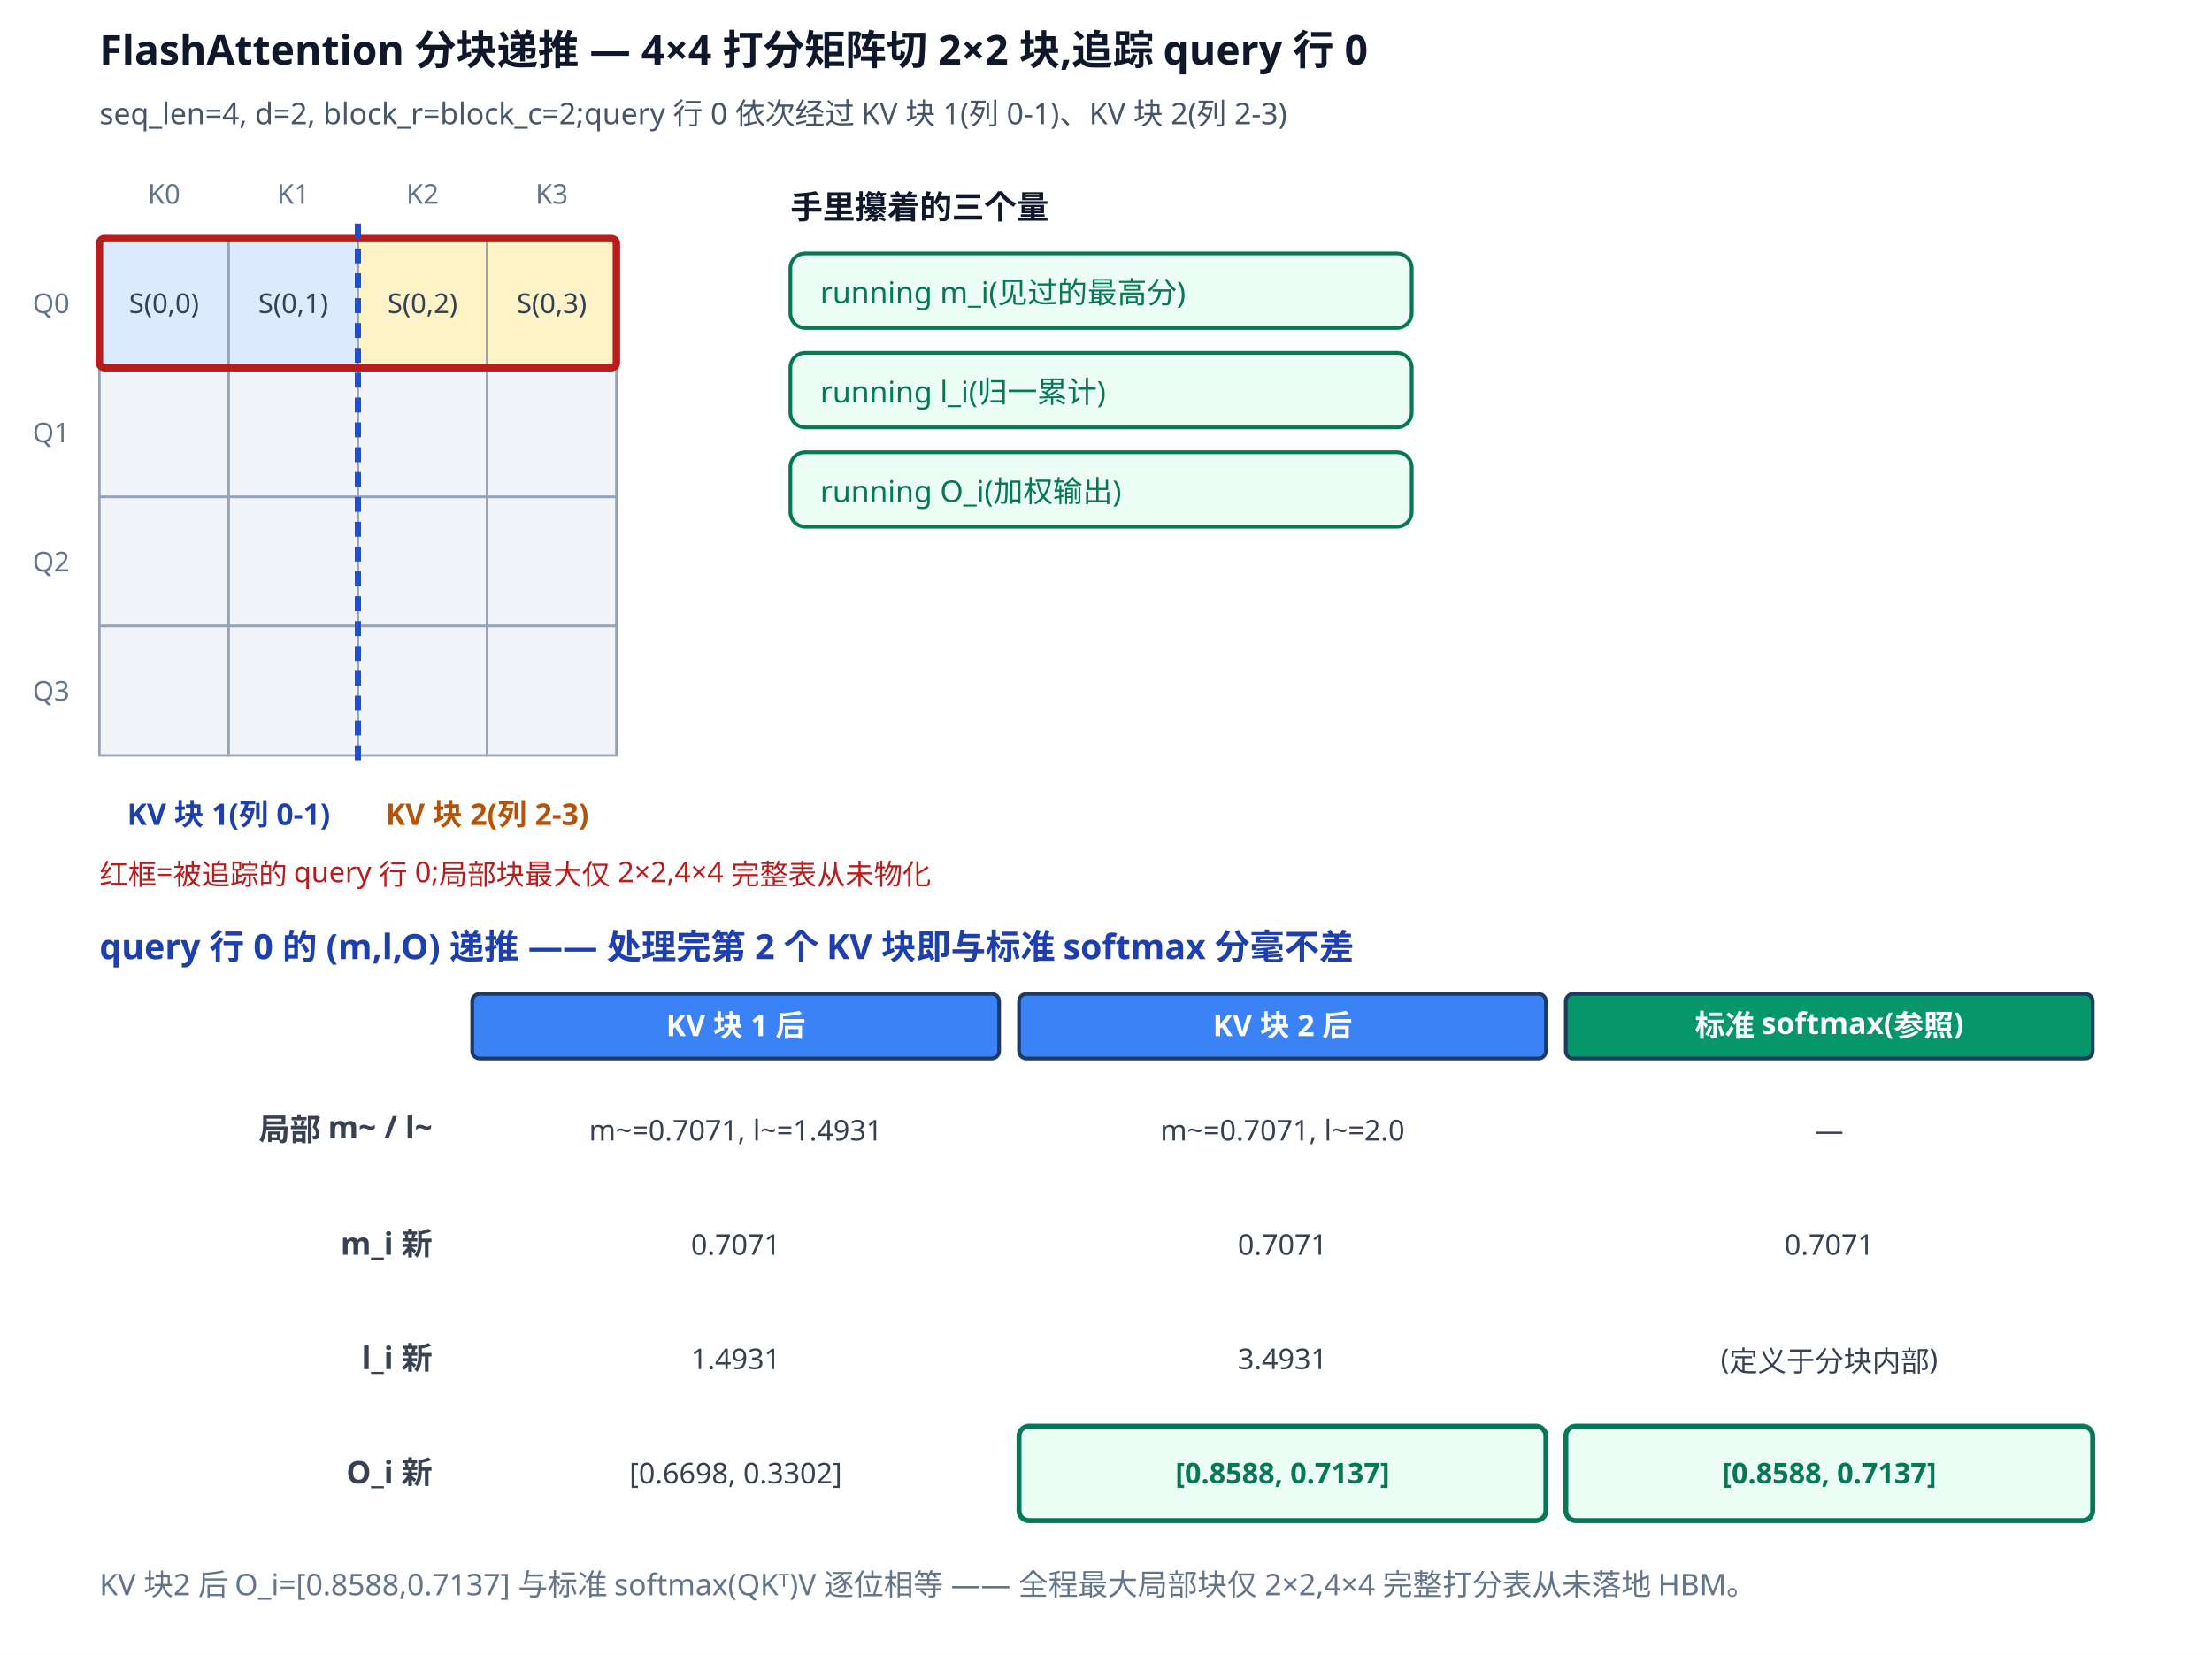
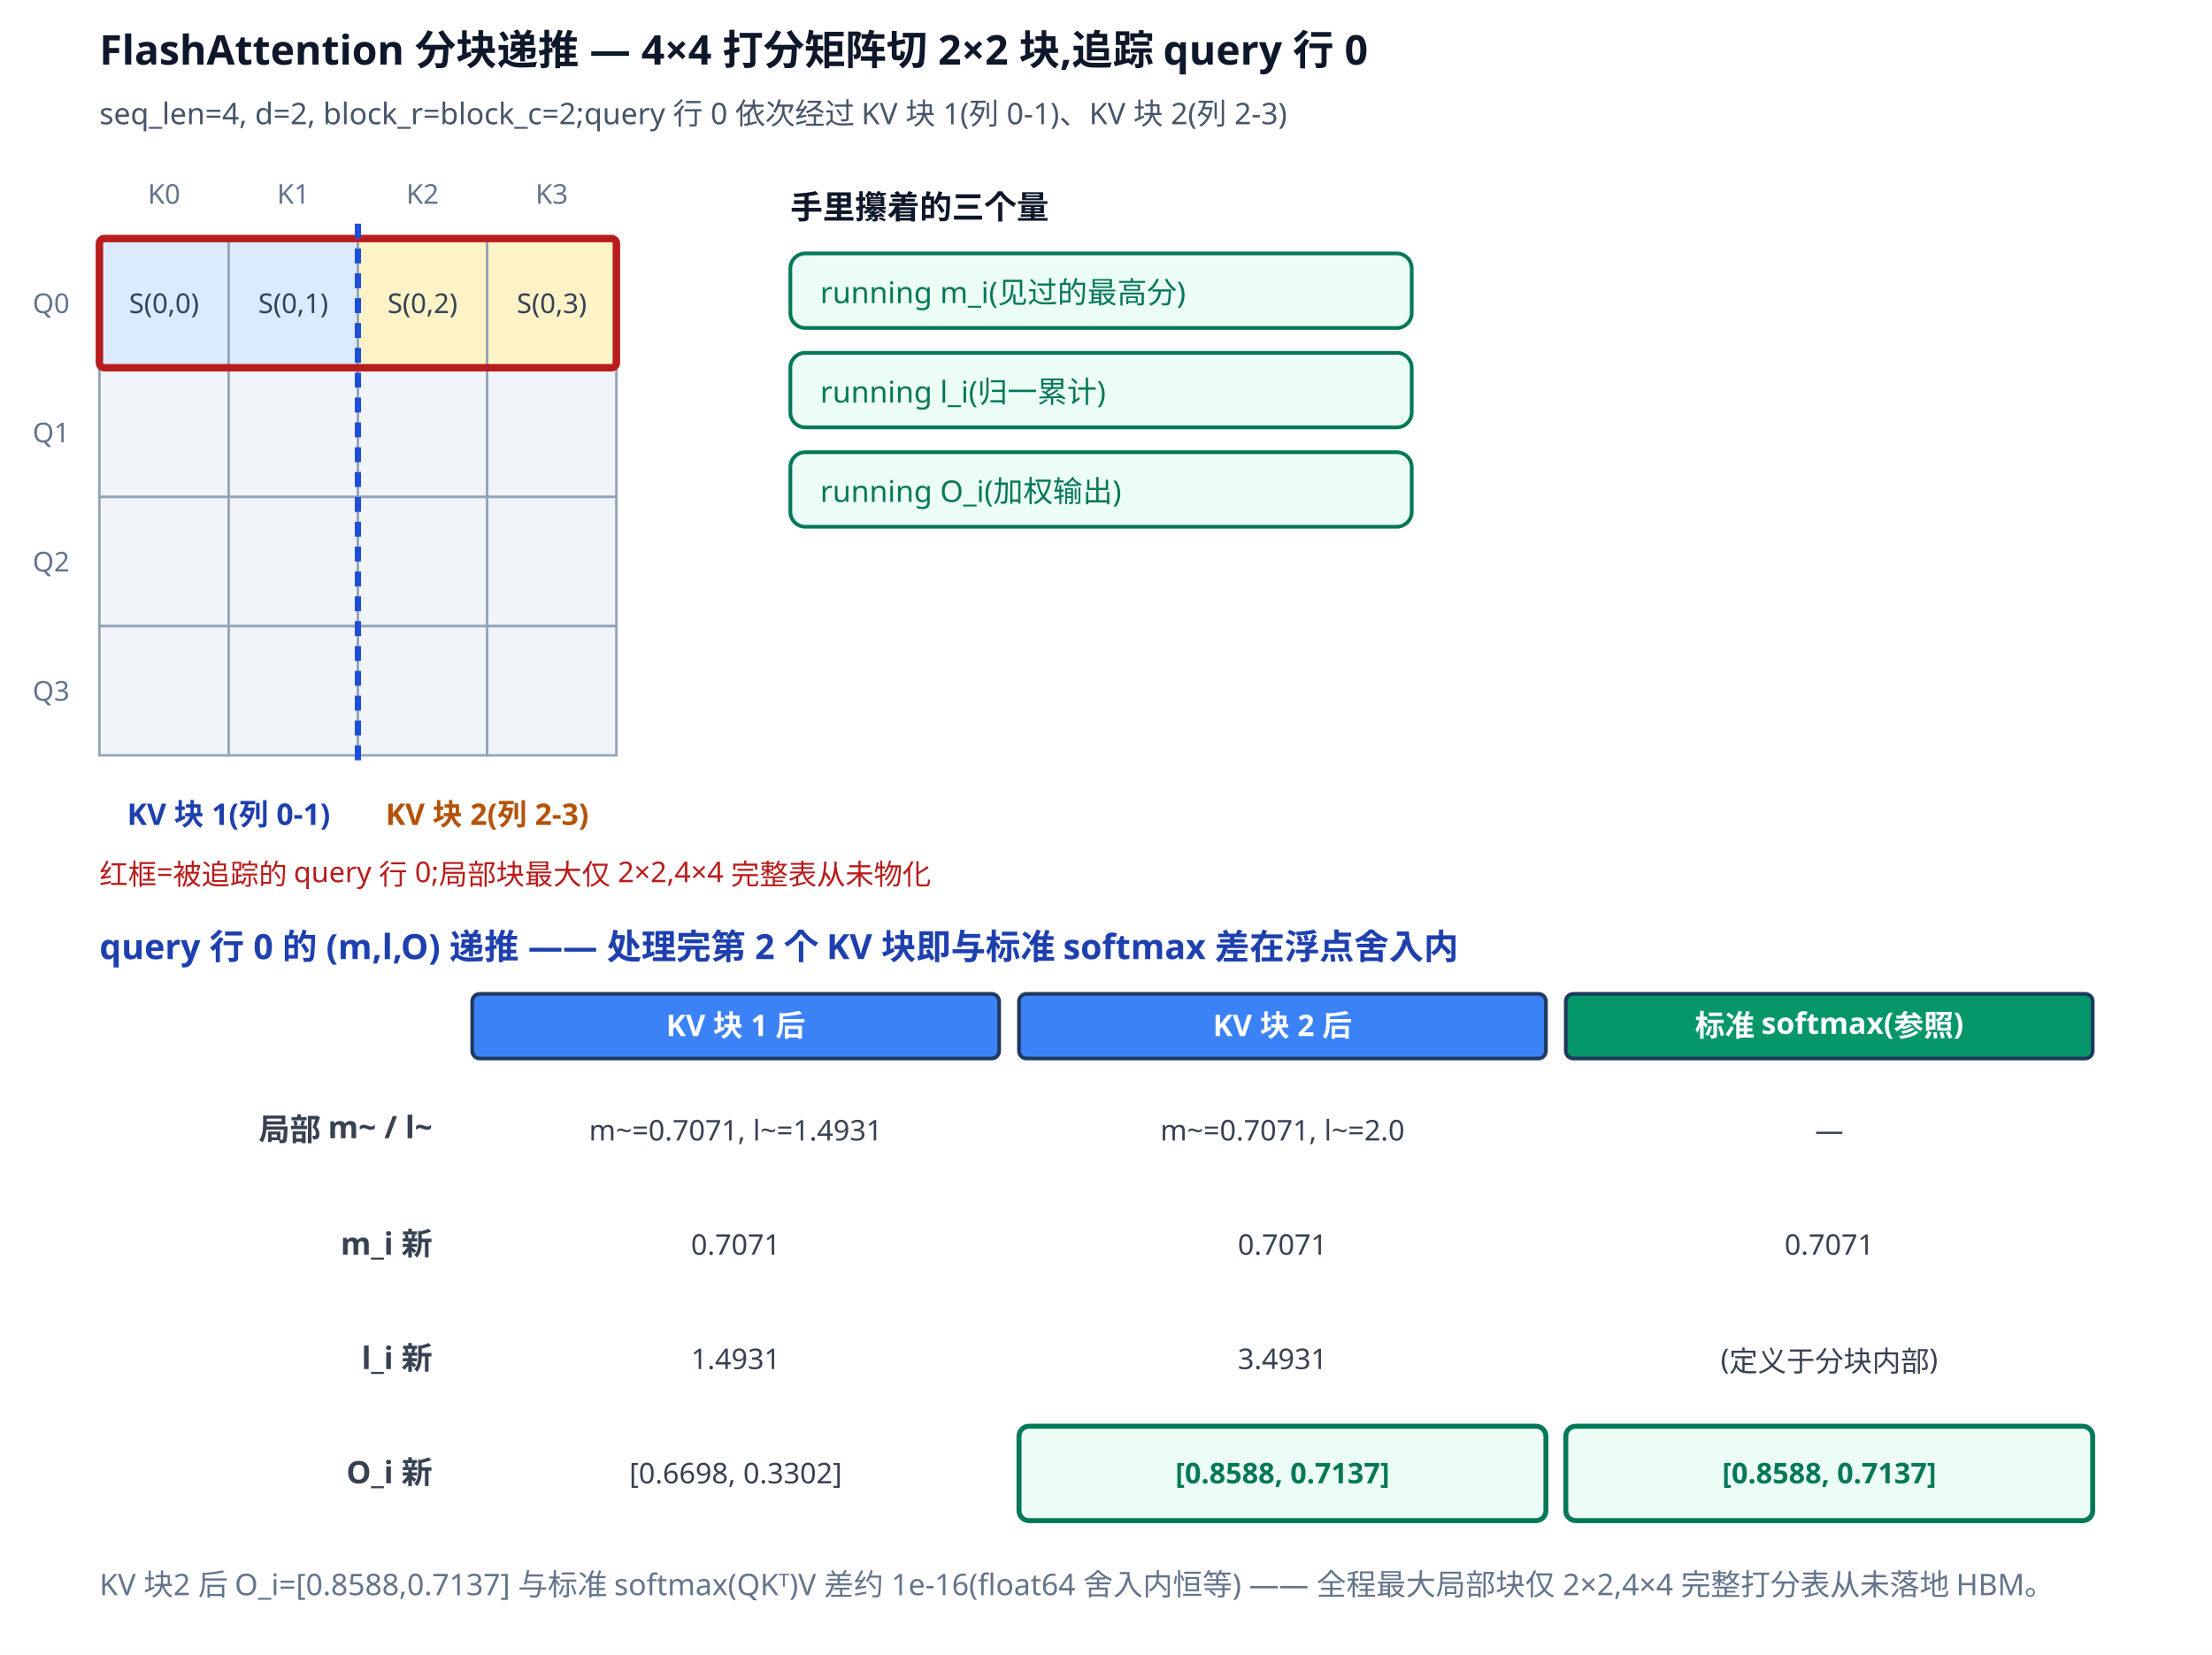
<svg xmlns="http://www.w3.org/2000/svg" viewBox="0 0 890 666">
  <defs>
    <marker id="a" viewBox="0 0 10 6" refX="9" refY="3" markerWidth="7" markerHeight="5" orient="auto">
      <path d="M0,0 L10,3 L0,6 Z" fill="#64748b" />
    </marker>
  </defs>
  <rect width="890" height="666" fill="white" />
  <text x="40" y="26" font-family="sans-serif" font-size="16.5" font-weight="bold" fill="#0f172a">FlashAttention 分块递推 — 4×4 打分矩阵切 2×2 块,追踪 query 行 0</text>
  <text x="40" y="50" font-family="sans-serif" font-size="12" fill="#475569">seq_len=4, d=2, block_r=block_c=2;query 行 0 依次经过 KV 块 1(列 0-1)、KV 块 2(列 2-3)</text>
  <rect x="40" y="96" width="52" height="52" fill="#dbeafe" stroke="#94a3b8" stroke-width="1" />
  <text x="66.0" y="126.0" text-anchor="middle" font-family="sans-serif" font-size="11" fill="#334155">S(0,0)</text>
  <rect x="92" y="96" width="52" height="52" fill="#dbeafe" stroke="#94a3b8" stroke-width="1" />
  <text x="118.0" y="126.0" text-anchor="middle" font-family="sans-serif" font-size="11" fill="#334155">S(0,1)</text>
  <rect x="144" y="96" width="52" height="52" fill="#fef3c7" stroke="#94a3b8" stroke-width="1" />
  <text x="170.0" y="126.0" text-anchor="middle" font-family="sans-serif" font-size="11" fill="#334155">S(0,2)</text>
  <rect x="196" y="96" width="52" height="52" fill="#fef3c7" stroke="#94a3b8" stroke-width="1" />
  <text x="222.0" y="126.0" text-anchor="middle" font-family="sans-serif" font-size="11" fill="#334155">S(0,3)</text>
  <rect x="40" y="148" width="52" height="52" fill="#f1f5f9" stroke="#94a3b8" stroke-width="1" />
  <rect x="92" y="148" width="52" height="52" fill="#f1f5f9" stroke="#94a3b8" stroke-width="1" />
  <rect x="144" y="148" width="52" height="52" fill="#f1f5f9" stroke="#94a3b8" stroke-width="1" />
  <rect x="196" y="148" width="52" height="52" fill="#f1f5f9" stroke="#94a3b8" stroke-width="1" />
  <rect x="40" y="200" width="52" height="52" fill="#f1f5f9" stroke="#94a3b8" stroke-width="1" />
  <rect x="92" y="200" width="52" height="52" fill="#f1f5f9" stroke="#94a3b8" stroke-width="1" />
  <rect x="144" y="200" width="52" height="52" fill="#f1f5f9" stroke="#94a3b8" stroke-width="1" />
  <rect x="196" y="200" width="52" height="52" fill="#f1f5f9" stroke="#94a3b8" stroke-width="1" />
  <rect x="40" y="252" width="52" height="52" fill="#f1f5f9" stroke="#94a3b8" stroke-width="1" />
  <rect x="92" y="252" width="52" height="52" fill="#f1f5f9" stroke="#94a3b8" stroke-width="1" />
  <rect x="144" y="252" width="52" height="52" fill="#f1f5f9" stroke="#94a3b8" stroke-width="1" />
  <rect x="196" y="252" width="52" height="52" fill="#f1f5f9" stroke="#94a3b8" stroke-width="1" />
  <rect x="40" y="96" width="208" height="52" fill="none" stroke="#b91c1c" stroke-width="3" rx="2" />
  <line x1="144" y1="90" x2="144" y2="310" stroke="#1d4ed8" stroke-width="2.5" stroke-dasharray="6,4" />
  <text x="66.0" y="82" text-anchor="middle" font-family="sans-serif" font-size="11" fill="#64748b">K0</text>
  <text x="118.0" y="82" text-anchor="middle" font-family="sans-serif" font-size="11" fill="#64748b">K1</text>
  <text x="170.0" y="82" text-anchor="middle" font-family="sans-serif" font-size="11" fill="#64748b">K2</text>
  <text x="222.0" y="82" text-anchor="middle" font-family="sans-serif" font-size="11" fill="#64748b">K3</text>
  <text x="28" y="126.0" text-anchor="end" font-family="sans-serif" font-size="11" fill="#64748b">Q0</text>
  <text x="28" y="178.0" text-anchor="end" font-family="sans-serif" font-size="11" fill="#64748b">Q1</text>
  <text x="28" y="230.0" text-anchor="end" font-family="sans-serif" font-size="11" fill="#64748b">Q2</text>
  <text x="28" y="282.0" text-anchor="end" font-family="sans-serif" font-size="11" fill="#64748b">Q3</text>
  <text x="92" y="332" text-anchor="middle" font-family="sans-serif" font-size="12" font-weight="bold" fill="#1e40af">KV 块 1(列 0-1)</text>
  <text x="196" y="332" text-anchor="middle" font-family="sans-serif" font-size="12" font-weight="bold" fill="#b45309">KV 块 2(列 2-3)</text>
  <text x="40" y="356" font-family="sans-serif" font-size="11.5" fill="#b91c1c">红框=被追踪的 query 行 0;局部块最大仅 2×2,4×4 完整表从未物化</text>
  <text x="318" y="88" font-family="sans-serif" font-size="13" font-weight="bold" fill="#0f172a">手里攥着的三个量</text>
  <rect x="318" y="102" width="250" height="30" rx="6" fill="#ecfdf5" stroke="#047857" stroke-width="1.5" />
  <text x="330" y="122" font-family="sans-serif" font-size="12" fill="#047857">running m_i(见过的最高分)</text>
  <rect x="318" y="142" width="250" height="30" rx="6" fill="#ecfdf5" stroke="#047857" stroke-width="1.5" />
  <text x="330" y="162" font-family="sans-serif" font-size="12" fill="#047857">running l_i(归一累计)</text>
  <rect x="318" y="182" width="250" height="30" rx="6" fill="#ecfdf5" stroke="#047857" stroke-width="1.5" />
  <text x="330" y="202" font-family="sans-serif" font-size="12" fill="#047857">running O_i(加权输出)</text>
-   <text x="40" y="386" font-family="sans-serif" font-size="14" font-weight="bold" fill="#1e40af">query 行 0 的 (m,l,O) 递推 —— 处理完第 2 个 KV 块即与标准 softmax 分毫不差</text>
+   <text x="40" y="386" font-family="sans-serif" font-size="14" font-weight="bold" fill="#1e40af">query 行 0 的 (m,l,O) 递推 —— 处理完第 2 个 KV 块即与标准 softmax 差在浮点舍入内</text>
  <rect x="190" y="400" width="212" height="26" rx="3" fill="#3b82f6" stroke="#1e3a5f" stroke-width="1.5" />
  <text x="296.0" y="417.0" text-anchor="middle" font-family="sans-serif" font-size="12" fill="white" font-weight="bold">KV 块 1 后</text>
  <rect x="410" y="400" width="212" height="26" rx="3" fill="#3b82f6" stroke="#1e3a5f" stroke-width="1.5" />
  <text x="516.0" y="417.0" text-anchor="middle" font-family="sans-serif" font-size="12" fill="white" font-weight="bold">KV 块 2 后</text>
  <rect x="630" y="400" width="212" height="26" rx="3" fill="#059669" stroke="#1e3a5f" stroke-width="1.5" />
  <text x="736.0" y="417.0" text-anchor="middle" font-family="sans-serif" font-size="12" fill="white" font-weight="bold">标准 softmax(参照)</text>
  <text x="174" y="459.0" text-anchor="end" font-family="sans-serif" font-size="12.5" font-weight="bold" fill="#374151">局部 m~ / l~</text>
  <text x="296.0" y="459.0" text-anchor="middle" font-family="sans-serif" font-size="11.5" fill="#374151">m~=0.7071, l~=1.4931</text>
  <text x="516.0" y="459.0" text-anchor="middle" font-family="sans-serif" font-size="11.5" fill="#374151">m~=0.7071, l~=2.0</text>
  <text x="736.0" y="459.0" text-anchor="middle" font-family="sans-serif" font-size="11.5" fill="#374151">—</text>
  <text x="174" y="505.0" text-anchor="end" font-family="sans-serif" font-size="12.5" font-weight="bold" fill="#374151">m_i 新</text>
  <text x="296.0" y="505.0" text-anchor="middle" font-family="sans-serif" font-size="11.5" fill="#374151">0.7071</text>
  <text x="516.0" y="505.0" text-anchor="middle" font-family="sans-serif" font-size="11.5" fill="#374151">0.7071</text>
  <text x="736.0" y="505.0" text-anchor="middle" font-family="sans-serif" font-size="11.5" fill="#374151">0.7071</text>
  <text x="174" y="551.0" text-anchor="end" font-family="sans-serif" font-size="12.5" font-weight="bold" fill="#374151">l_i 新</text>
  <text x="296.0" y="551.0" text-anchor="middle" font-family="sans-serif" font-size="11.5" fill="#374151">1.4931</text>
  <text x="516.0" y="551.0" text-anchor="middle" font-family="sans-serif" font-size="11.5" fill="#374151">3.4931</text>
  <text x="736.0" y="551.0" text-anchor="middle" font-family="sans-serif" font-size="11.5" fill="#374151">(定义于分块内部)</text>
  <text x="174" y="597.0" text-anchor="end" font-family="sans-serif" font-size="12.5" font-weight="bold" fill="#374151">O_i 新</text>
  <text x="296.0" y="597.0" text-anchor="middle" font-family="sans-serif" font-size="11.5" fill="#374151">[0.6698, 0.3302]</text>
  <rect x="410" y="574" width="212" height="38" rx="4" fill="#ecfdf5" stroke="#047857" stroke-width="2" />
  <text x="516.0" y="597.0" text-anchor="middle" font-family="sans-serif" font-size="11.5" fill="#047857" font-weight="bold">[0.8588, 0.7137]</text>
  <rect x="630" y="574" width="212" height="38" rx="4" fill="#ecfdf5" stroke="#047857" stroke-width="2" />
  <text x="736.0" y="597.0" text-anchor="middle" font-family="sans-serif" font-size="11.5" fill="#047857" font-weight="bold">[0.8588, 0.7137]</text>
-   <text x="40" y="642" font-family="sans-serif" font-size="12" fill="#64748b">KV 块2 后 O_i=[0.8588,0.7137] 与标准 softmax(QKᵀ)V 逐位相等 —— 全程最大局部块仅 2×2,4×4 完整打分表从未落地 HBM。</text>
+   <text x="40" y="642" font-family="sans-serif" font-size="12" fill="#64748b">KV 块2 后 O_i=[0.8588,0.7137] 与标准 softmax(QKᵀ)V 差约 1e-16(float64 舍入内恒等) —— 全程最大局部块仅 2×2,4×4 完整打分表从未落地 HBM。</text>
</svg>
